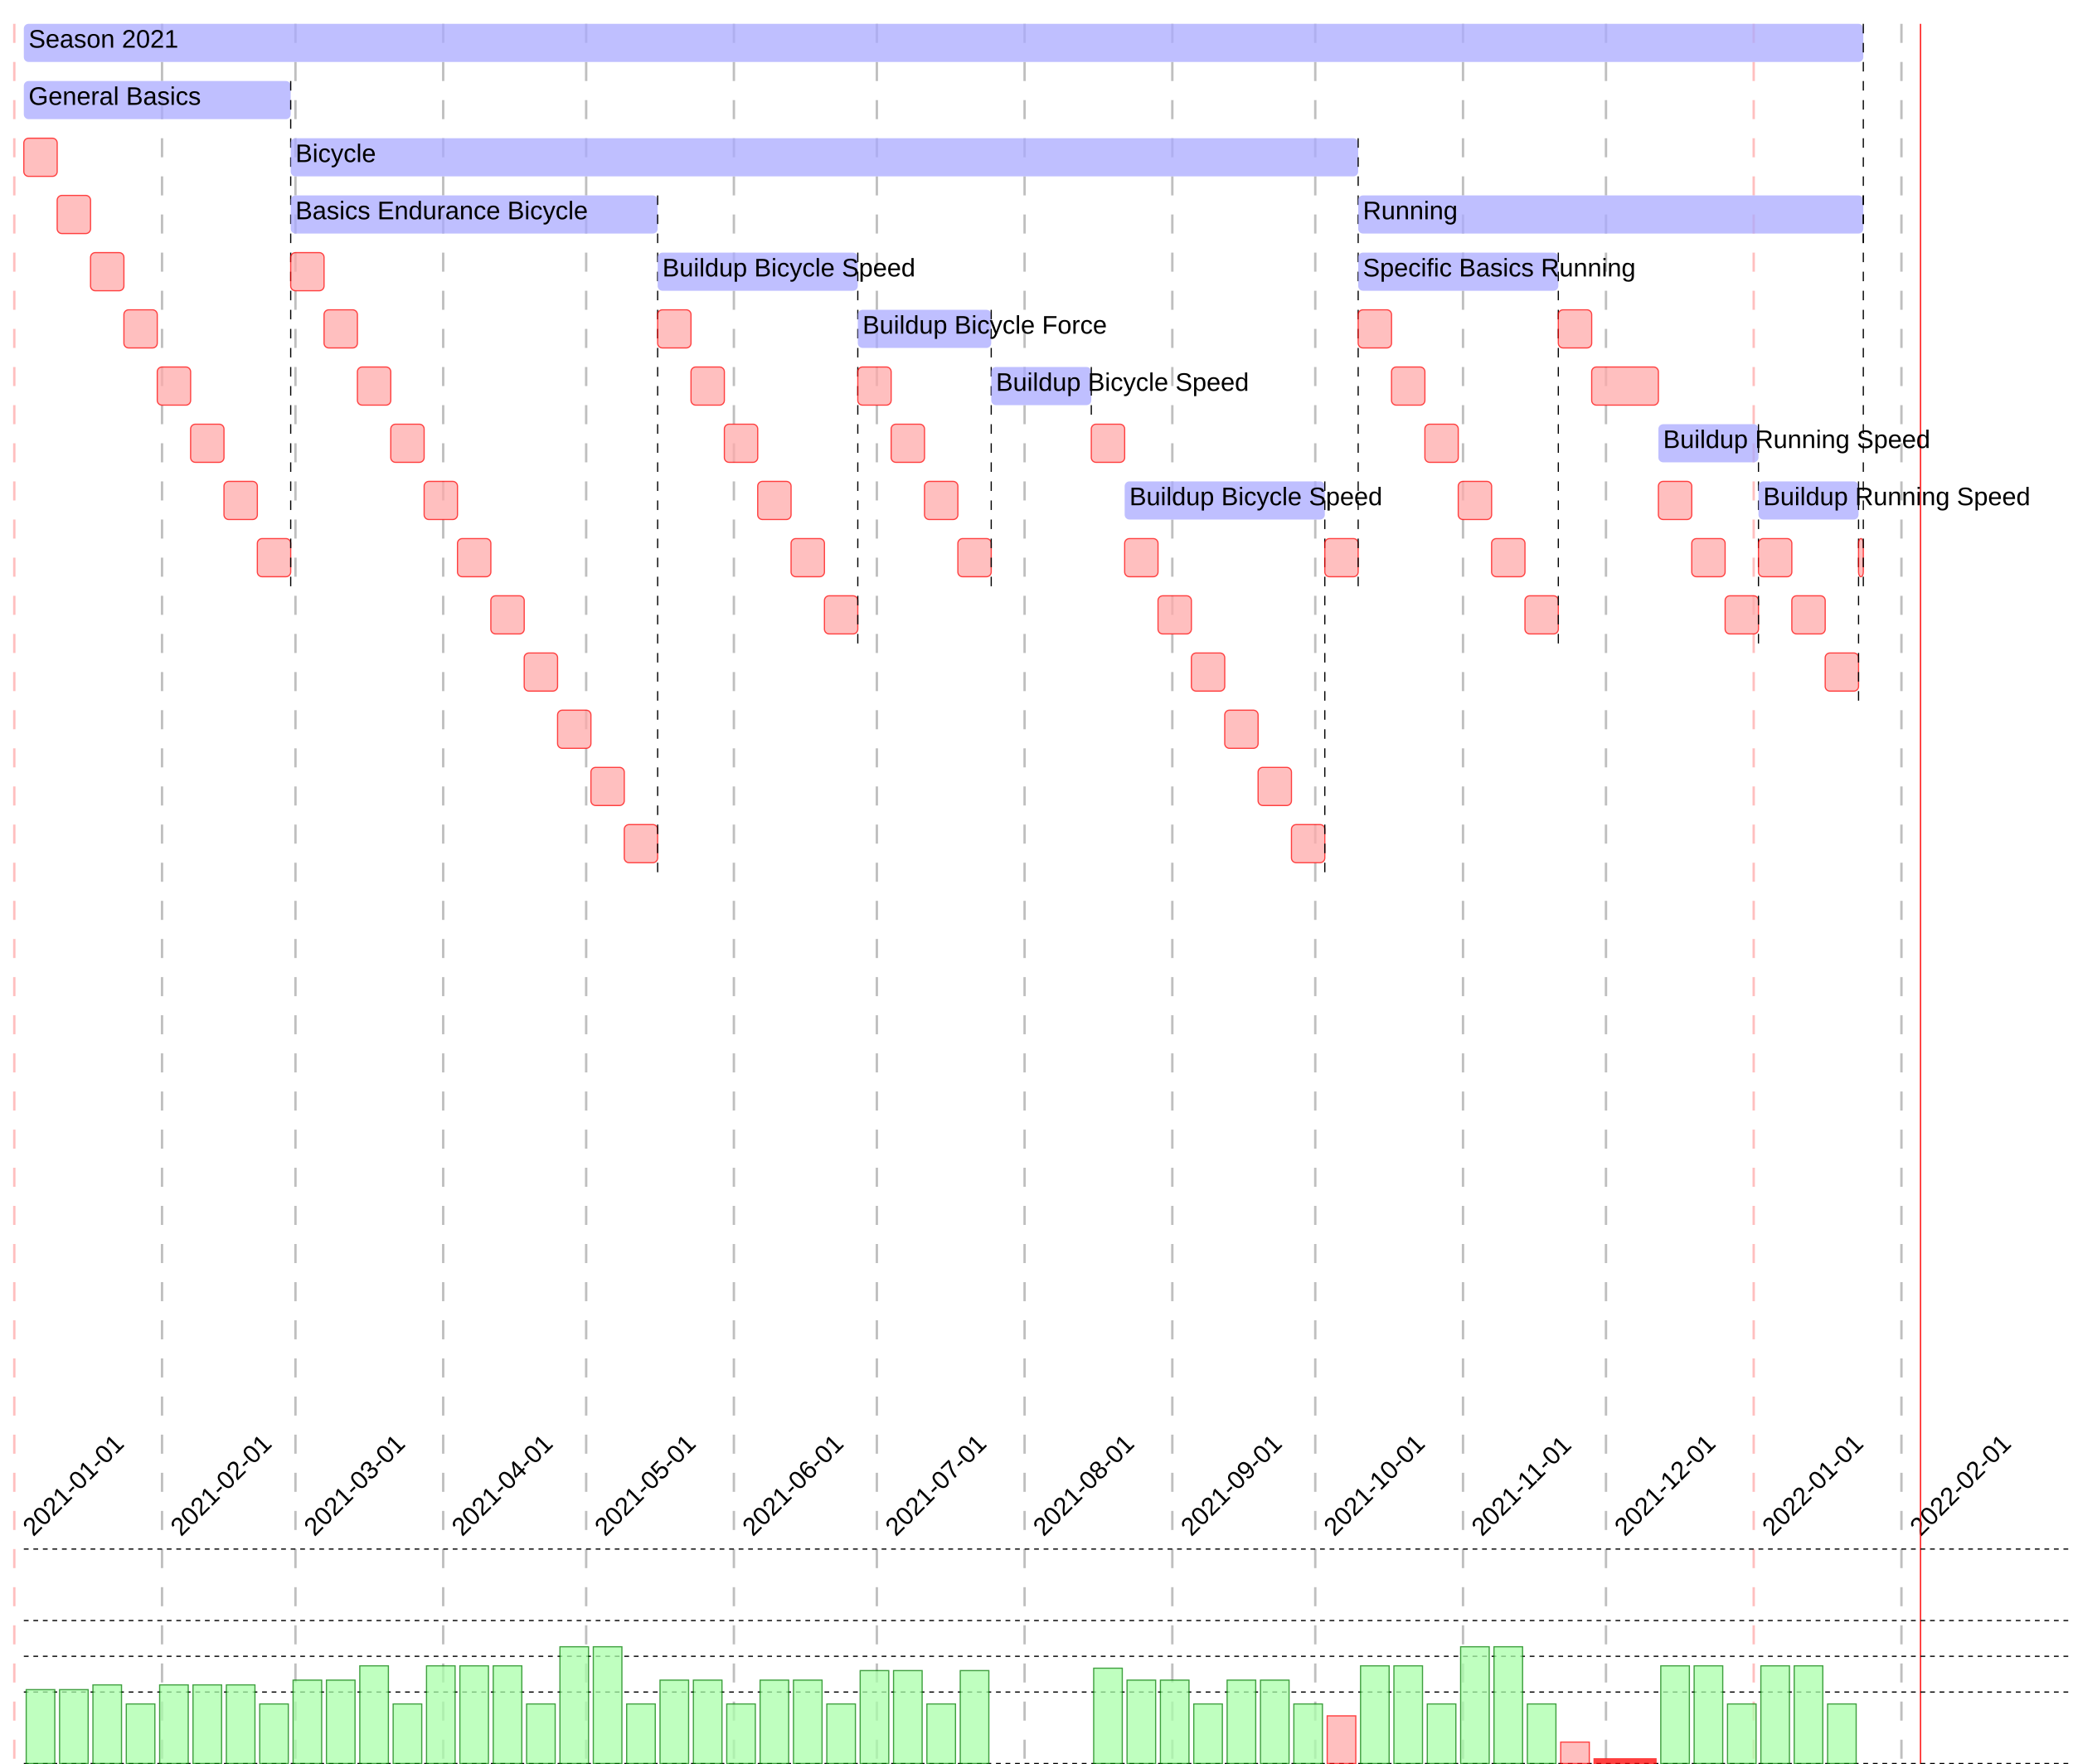
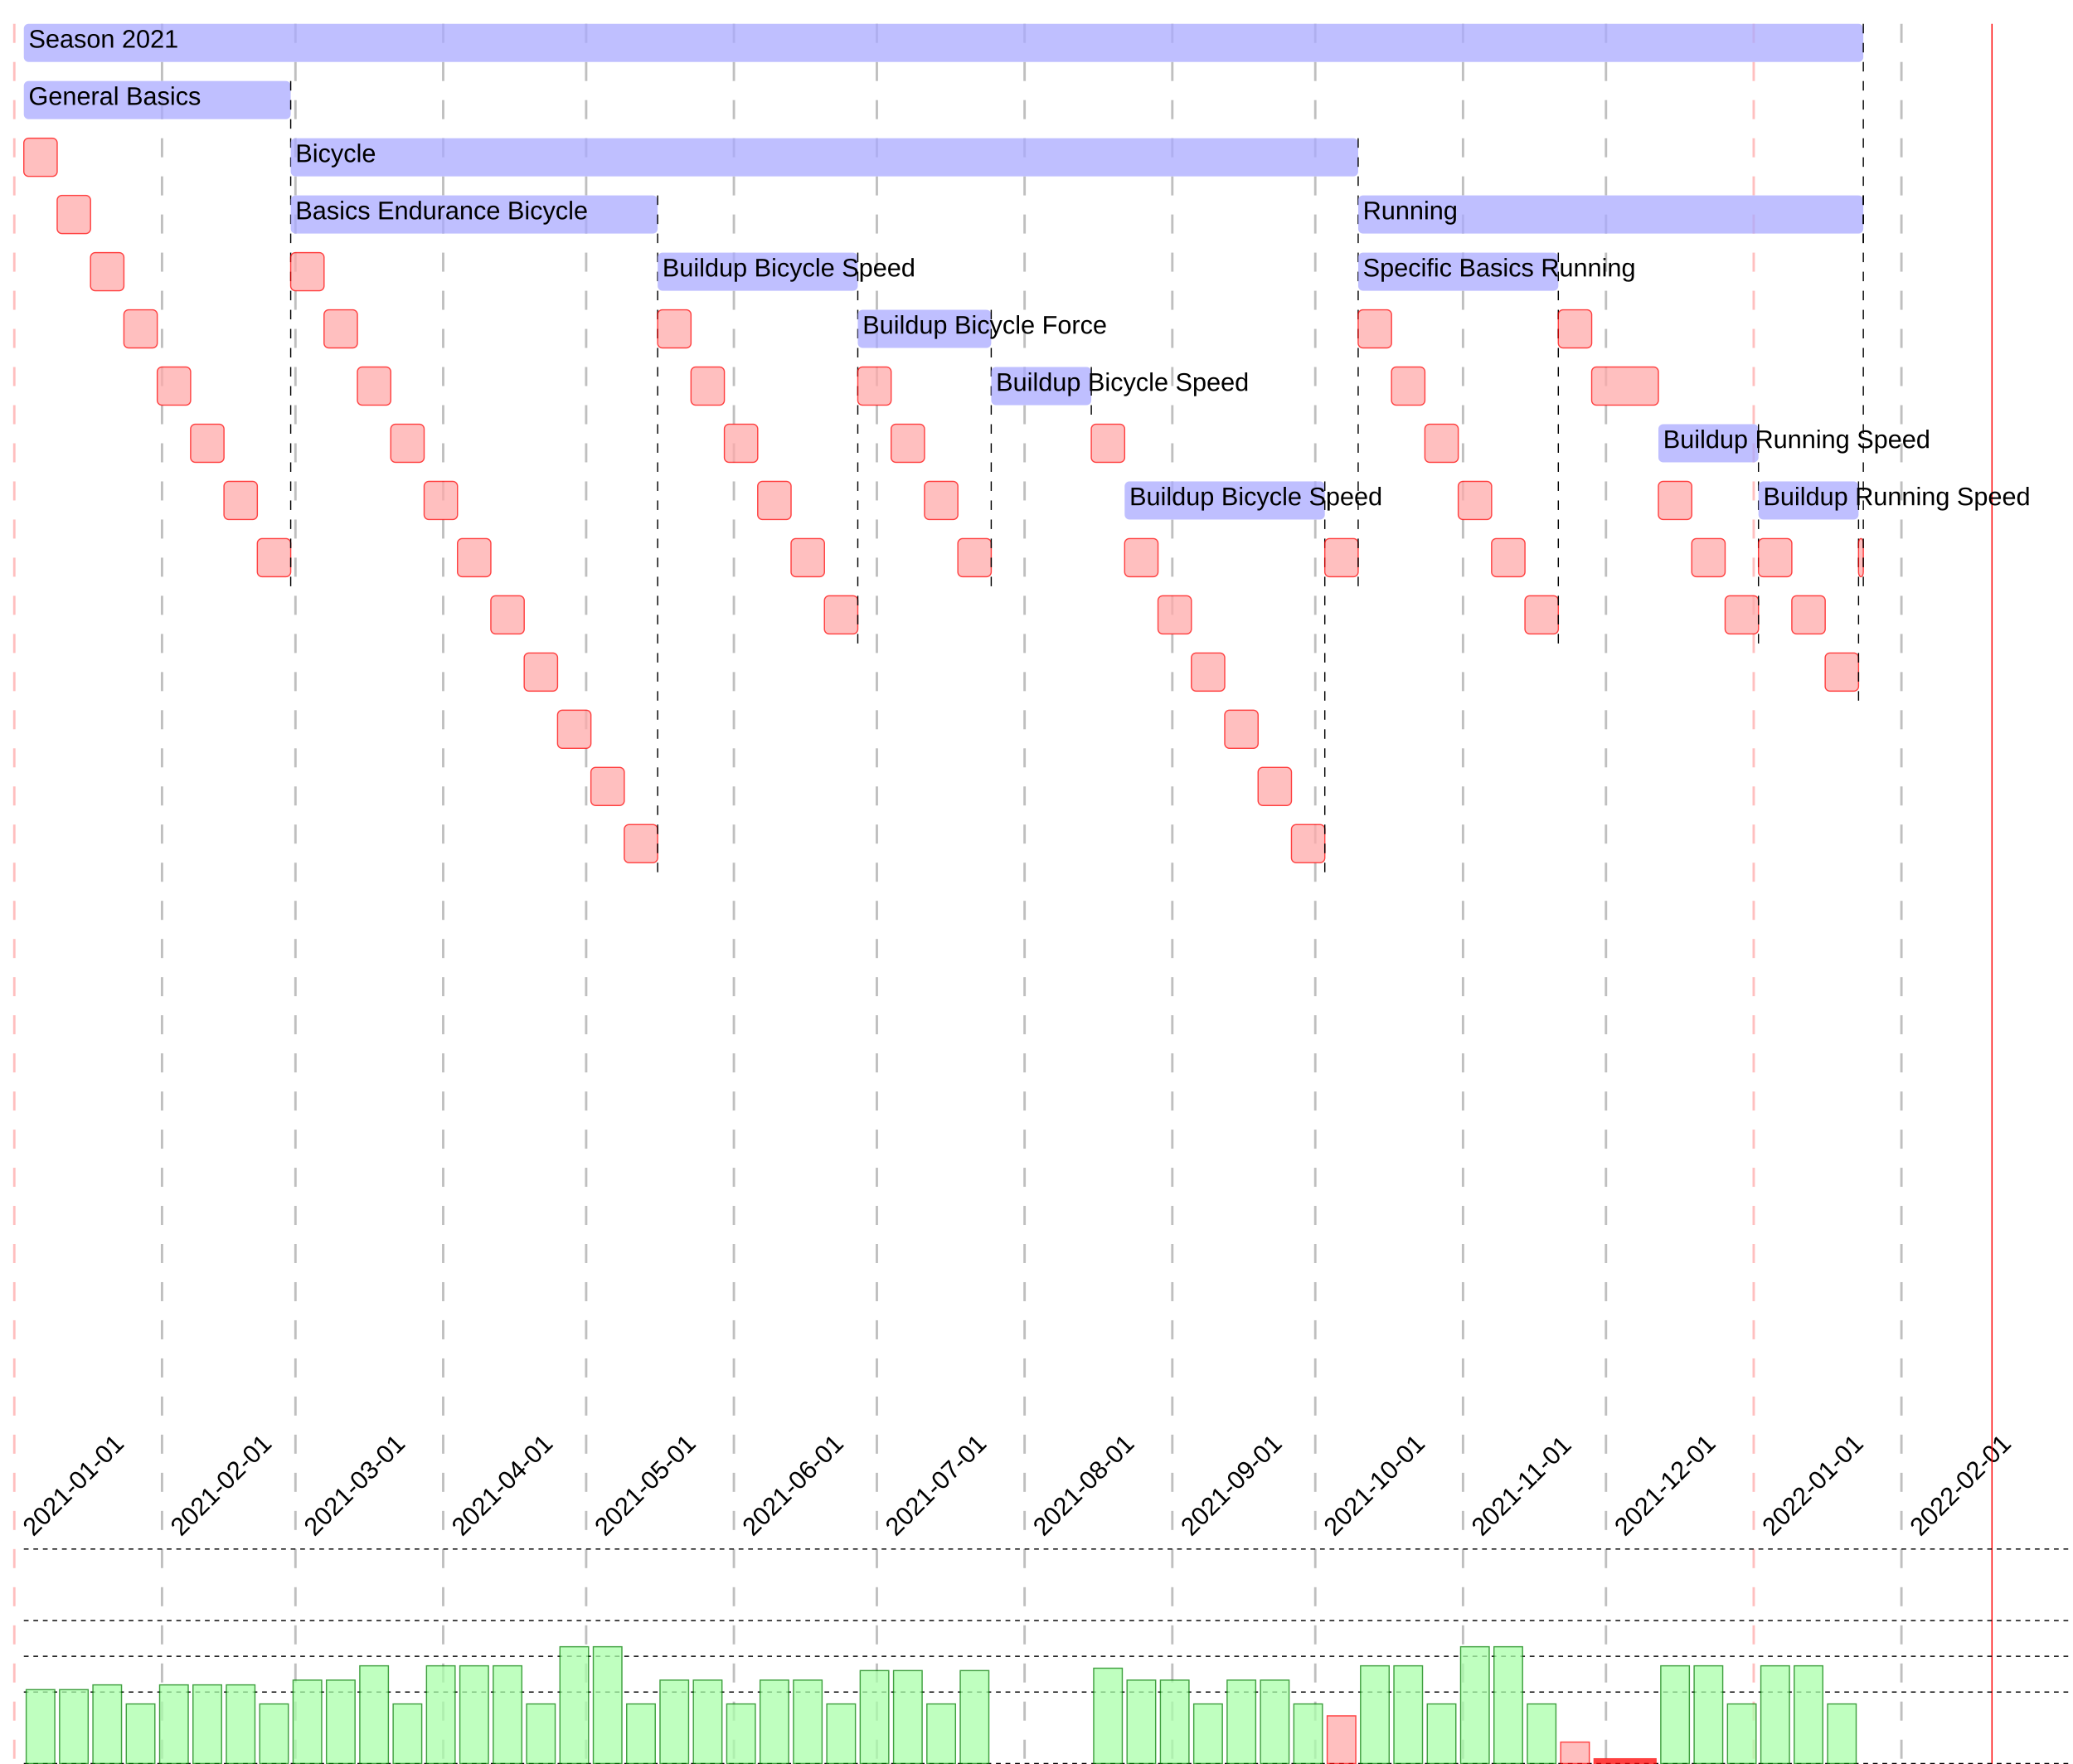
<svg xmlns="http://www.w3.org/2000/svg" baseProfile="full" height="740" version="1.1" width="870">
  <style type="text/css">svg { font-family: Arial; font-size: 8pt; }</style>
  <g transform="translate(10,10)">
    <g>
      <line stroke-dasharray="8" stroke="red" stroke-width="1" opacity="0.25" x1="-4" y1="0" x2="-4" y2="740">
</line>
      <g transform="translate(4,635)">
        <g transform="rotate(-45)">
          <text x="0" y="0">2021-01-01</text>
        </g>
      </g>
      <line stroke-dasharray="8" stroke="black" stroke-width="1" opacity="0.25" x1="58" y1="0" x2="58" y2="740">
</line>
      <g transform="translate(66,635)">
        <g transform="rotate(-45)">
          <text x="0" y="0">2021-02-01</text>
        </g>
      </g>
      <line stroke-dasharray="8" stroke="black" stroke-width="1" opacity="0.25" x1="114" y1="0" x2="114" y2="740">
</line>
      <g transform="translate(122,635)">
        <g transform="rotate(-45)">
          <text x="0" y="0">2021-03-01</text>
        </g>
      </g>
      <line stroke-dasharray="8" stroke="black" stroke-width="1" opacity="0.25" x1="176" y1="0" x2="176" y2="740">
</line>
      <g transform="translate(184,635)">
        <g transform="rotate(-45)">
          <text x="0" y="0">2021-04-01</text>
        </g>
      </g>
      <line stroke-dasharray="8" stroke="black" stroke-width="1" opacity="0.25" x1="236" y1="0" x2="236" y2="740">
</line>
      <g transform="translate(244,635)">
        <g transform="rotate(-45)">
          <text x="0" y="0">2021-05-01</text>
        </g>
      </g>
      <line stroke-dasharray="8" stroke="black" stroke-width="1" opacity="0.25" x1="298" y1="0" x2="298" y2="740">
</line>
      <g transform="translate(306,635)">
        <g transform="rotate(-45)">
          <text x="0" y="0">2021-06-01</text>
        </g>
      </g>
      <line stroke-dasharray="8" stroke="black" stroke-width="1" opacity="0.25" x1="358" y1="0" x2="358" y2="740">
</line>
      <g transform="translate(366,635)">
        <g transform="rotate(-45)">
          <text x="0" y="0">2021-07-01</text>
        </g>
      </g>
      <line stroke-dasharray="8" stroke="black" stroke-width="1" opacity="0.25" x1="420" y1="0" x2="420" y2="740">
</line>
      <g transform="translate(428,635)">
        <g transform="rotate(-45)">
          <text x="0" y="0">2021-08-01</text>
        </g>
      </g>
      <line stroke-dasharray="8" stroke="black" stroke-width="1" opacity="0.25" x1="482" y1="0" x2="482" y2="740">
</line>
      <g transform="translate(490,635)">
        <g transform="rotate(-45)">
          <text x="0" y="0">2021-09-01</text>
        </g>
      </g>
      <line stroke-dasharray="8" stroke="black" stroke-width="1" opacity="0.25" x1="542" y1="0" x2="542" y2="740">
</line>
      <g transform="translate(550,635)">
        <g transform="rotate(-45)">
          <text x="0" y="0">2021-10-01</text>
        </g>
      </g>
      <line stroke-dasharray="8" stroke="black" stroke-width="1" opacity="0.25" x1="604" y1="0" x2="604" y2="740">
</line>
      <g transform="translate(612,635)">
        <g transform="rotate(-45)">
          <text x="0" y="0">2021-11-01</text>
        </g>
      </g>
      <line stroke-dasharray="8" stroke="black" stroke-width="1" opacity="0.25" x1="664" y1="0" x2="664" y2="740">
</line>
      <g transform="translate(672,635)">
        <g transform="rotate(-45)">
          <text x="0" y="0">2021-12-01</text>
        </g>
      </g>
      <line stroke-dasharray="8" stroke="red" stroke-width="1" opacity="0.25" x1="726" y1="0" x2="726" y2="740">
</line>
      <g transform="translate(734,635)">
        <g transform="rotate(-45)">
          <text x="0" y="0">2022-01-01</text>
        </g>
      </g>
      <line stroke-dasharray="8" stroke="black" stroke-width="1" opacity="0.25" x1="788" y1="0" x2="788" y2="740">
</line>
      <g transform="translate(796,635)">
        <g transform="rotate(-45)">
          <text x="0" y="0">2022-02-01</text>
        </g>
      </g>
-       <line stroke="red" stroke-width=".5" x1="796" y1="0" x2="796" y2="740" />
+       <line stroke="red" stroke-width=".5" x1="826" y1="0" x2="826" y2="740" />
    </g>
    <line stroke-dasharray="2" stroke="black" stroke-width=".5" x1="0" y1="730" x2="870" y2="730" />
    <line stroke-dasharray="2" stroke="black" stroke-width=".5" x1="0" y1="700" x2="870" y2="700" />
    <line stroke-dasharray="2" stroke="black" stroke-width=".5" x1="0" y1="685" x2="870" y2="685" />
    <line stroke-dasharray="2" stroke="black" stroke-width=".5" x1="0" y1="670" x2="870" y2="670" />
    <line stroke-dasharray="2" stroke="black" stroke-width=".5" x1="0" y1="640" x2="870" y2="640" />
    <g>
      <rect fill="#aaaaff" opacity=".75" x="0" y="0" height="16" width="772" rx="2">
</rect>
      <text x="2" y="10">Season 2021</text>
      <g>
        <rect fill="#aaaaff" opacity=".75" x="0" y="24" height="16" width="112" rx="2">
</rect>
        <text x="2" y="34">General Basics</text>
        <g>
          <rect opacity=".75" stroke="red" stroke-width=".5" fill="#ffaaaa" x="0" y="48" height="16" width="14" rx="2">
</rect>
          <rect opacity=".75" stroke="green" stroke-width=".5" fill="#aaffaa" x="1" y="699" height="31" width="12">
</rect>
        </g>
        <g>
          <rect opacity=".75" stroke="red" stroke-width=".5" fill="#ffaaaa" x="14" y="72" height="16" width="14" rx="2">
</rect>
          <rect opacity=".75" stroke="green" stroke-width=".5" fill="#aaffaa" x="15" y="699" height="31" width="12">
</rect>
        </g>
        <g>
          <rect opacity=".75" stroke="red" stroke-width=".5" fill="#ffaaaa" x="28" y="96" height="16" width="14" rx="2">
</rect>
          <rect opacity=".75" stroke="green" stroke-width=".5" fill="#aaffaa" x="29" y="697" height="33" width="12">
</rect>
        </g>
        <g>
          <rect opacity=".75" stroke="red" stroke-width=".5" fill="#ffaaaa" x="42" y="120" height="16" width="14" rx="2">
</rect>
          <rect opacity=".75" stroke="green" stroke-width=".5" fill="#aaffaa" x="43" y="705" height="25" width="12">
</rect>
        </g>
        <g>
          <rect opacity=".75" stroke="red" stroke-width=".5" fill="#ffaaaa" x="56" y="144" height="16" width="14" rx="2">
</rect>
          <rect opacity=".75" stroke="green" stroke-width=".5" fill="#aaffaa" x="57" y="697" height="33" width="12">
</rect>
        </g>
        <g>
          <rect opacity=".75" stroke="red" stroke-width=".5" fill="#ffaaaa" x="70" y="168" height="16" width="14" rx="2">
</rect>
          <rect opacity=".75" stroke="green" stroke-width=".5" fill="#aaffaa" x="71" y="697" height="33" width="12">
</rect>
        </g>
        <g>
          <rect opacity=".75" stroke="red" stroke-width=".5" fill="#ffaaaa" x="84" y="192" height="16" width="14" rx="2">
</rect>
          <rect opacity=".75" stroke="green" stroke-width=".5" fill="#aaffaa" x="85" y="697" height="33" width="12">
</rect>
        </g>
        <g>
          <rect opacity=".75" stroke="red" stroke-width=".5" fill="#ffaaaa" x="98" y="216" height="16" width="14" rx="2">
</rect>
          <rect opacity=".75" stroke="green" stroke-width=".5" fill="#aaffaa" x="99" y="705" height="25" width="12">
</rect>
        </g>
        <line stroke-dasharray="4" stroke="black" stroke-width=".5" x1="112" y1="24" x2="112" y2="240" />
      </g>
      <g>
        <rect fill="#aaaaff" opacity=".75" x="112" y="48" height="16" width="448" rx="2">
</rect>
        <text x="114" y="58">Bicycle</text>
        <g>
          <rect fill="#aaaaff" opacity=".75" x="112" y="72" height="16" width="154" rx="2">
</rect>
          <text x="114" y="82">Basics Endurance Bicycle</text>
          <g>
            <rect opacity=".75" stroke="red" stroke-width=".5" fill="#ffaaaa" x="112" y="96" height="16" width="14" rx="2">
</rect>
            <rect opacity=".75" stroke="green" stroke-width=".5" fill="#aaffaa" x="113" y="695" height="35" width="12">
</rect>
          </g>
          <g>
            <rect opacity=".75" stroke="red" stroke-width=".5" fill="#ffaaaa" x="126" y="120" height="16" width="14" rx="2">
</rect>
            <rect opacity=".75" stroke="green" stroke-width=".5" fill="#aaffaa" x="127" y="695" height="35" width="12">
</rect>
          </g>
          <g>
            <rect opacity=".75" stroke="red" stroke-width=".5" fill="#ffaaaa" x="140" y="144" height="16" width="14" rx="2">
</rect>
            <rect opacity=".75" stroke="green" stroke-width=".5" fill="#aaffaa" x="141" y="689" height="41" width="12">
</rect>
          </g>
          <g>
            <rect opacity=".75" stroke="red" stroke-width=".5" fill="#ffaaaa" x="154" y="168" height="16" width="14" rx="2">
</rect>
            <rect opacity=".75" stroke="green" stroke-width=".5" fill="#aaffaa" x="155" y="705" height="25" width="12">
</rect>
          </g>
          <g>
            <rect opacity=".75" stroke="red" stroke-width=".5" fill="#ffaaaa" x="168" y="192" height="16" width="14" rx="2">
</rect>
            <rect opacity=".75" stroke="green" stroke-width=".5" fill="#aaffaa" x="169" y="689" height="41" width="12">
</rect>
          </g>
          <g>
            <rect opacity=".75" stroke="red" stroke-width=".5" fill="#ffaaaa" x="182" y="216" height="16" width="14" rx="2">
</rect>
            <rect opacity=".75" stroke="green" stroke-width=".5" fill="#aaffaa" x="183" y="689" height="41" width="12">
</rect>
          </g>
          <g>
            <rect opacity=".75" stroke="red" stroke-width=".5" fill="#ffaaaa" x="196" y="240" height="16" width="14" rx="2">
</rect>
            <rect opacity=".75" stroke="green" stroke-width=".5" fill="#aaffaa" x="197" y="689" height="41" width="12">
</rect>
          </g>
          <g>
            <rect opacity=".75" stroke="red" stroke-width=".5" fill="#ffaaaa" x="210" y="264" height="16" width="14" rx="2">
</rect>
            <rect opacity=".75" stroke="green" stroke-width=".5" fill="#aaffaa" x="211" y="705" height="25" width="12">
</rect>
          </g>
          <g>
            <rect opacity=".75" stroke="red" stroke-width=".5" fill="#ffaaaa" x="224" y="288" height="16" width="14" rx="2">
</rect>
            <rect opacity=".75" stroke="green" stroke-width=".5" fill="#aaffaa" x="225" y="681" height="49" width="12">
</rect>
          </g>
          <g>
            <rect opacity=".75" stroke="red" stroke-width=".5" fill="#ffaaaa" x="238" y="312" height="16" width="14" rx="2">
</rect>
            <rect opacity=".75" stroke="green" stroke-width=".5" fill="#aaffaa" x="239" y="681" height="49" width="12">
</rect>
          </g>
          <g>
            <rect opacity=".75" stroke="red" stroke-width=".5" fill="#ffaaaa" x="252" y="336" height="16" width="14" rx="2">
</rect>
            <rect opacity=".75" stroke="green" stroke-width=".5" fill="#aaffaa" x="253" y="705" height="25" width="12">
</rect>
          </g>
          <line stroke-dasharray="4" stroke="black" stroke-width=".5" x1="266" y1="72" x2="266" y2="360" />
        </g>
        <g>
          <rect fill="#aaaaff" opacity=".75" x="266" y="96" height="16" width="84" rx="2">
</rect>
          <text x="268" y="106">Buildup Bicycle Speed</text>
          <g>
            <rect opacity=".75" stroke="red" stroke-width=".5" fill="#ffaaaa" x="266" y="120" height="16" width="14" rx="2">
</rect>
            <rect opacity=".75" stroke="green" stroke-width=".5" fill="#aaffaa" x="267" y="695" height="35" width="12">
</rect>
          </g>
          <g>
            <rect opacity=".75" stroke="red" stroke-width=".5" fill="#ffaaaa" x="280" y="144" height="16" width="14" rx="2">
</rect>
            <rect opacity=".75" stroke="green" stroke-width=".5" fill="#aaffaa" x="281" y="695" height="35" width="12">
</rect>
          </g>
          <g>
            <rect opacity=".75" stroke="red" stroke-width=".5" fill="#ffaaaa" x="294" y="168" height="16" width="14" rx="2">
</rect>
            <rect opacity=".75" stroke="green" stroke-width=".5" fill="#aaffaa" x="295" y="705" height="25" width="12">
</rect>
          </g>
          <g>
            <rect opacity=".75" stroke="red" stroke-width=".5" fill="#ffaaaa" x="308" y="192" height="16" width="14" rx="2">
</rect>
            <rect opacity=".75" stroke="green" stroke-width=".5" fill="#aaffaa" x="309" y="695" height="35" width="12">
</rect>
          </g>
          <g>
            <rect opacity=".75" stroke="red" stroke-width=".5" fill="#ffaaaa" x="322" y="216" height="16" width="14" rx="2">
</rect>
            <rect opacity=".75" stroke="green" stroke-width=".5" fill="#aaffaa" x="323" y="695" height="35" width="12">
</rect>
          </g>
          <g>
            <rect opacity=".75" stroke="red" stroke-width=".5" fill="#ffaaaa" x="336" y="240" height="16" width="14" rx="2">
</rect>
            <rect opacity=".75" stroke="green" stroke-width=".5" fill="#aaffaa" x="337" y="705" height="25" width="12">
</rect>
          </g>
          <line stroke-dasharray="4" stroke="black" stroke-width=".5" x1="350" y1="96" x2="350" y2="264" />
        </g>
        <g>
          <rect fill="#aaaaff" opacity=".75" x="350" y="120" height="16" width="56" rx="2">
</rect>
          <text x="352" y="130">Buildup Bicycle Force</text>
          <g>
            <rect opacity=".75" stroke="red" stroke-width=".5" fill="#ffaaaa" x="350" y="144" height="16" width="14" rx="2">
</rect>
            <rect opacity=".75" stroke="green" stroke-width=".5" fill="#aaffaa" x="351" y="691" height="39" width="12">
</rect>
          </g>
          <g>
            <rect opacity=".75" stroke="red" stroke-width=".5" fill="#ffaaaa" x="364" y="168" height="16" width="14" rx="2">
</rect>
            <rect opacity=".75" stroke="green" stroke-width=".5" fill="#aaffaa" x="365" y="691" height="39" width="12">
</rect>
          </g>
          <g>
            <rect opacity=".75" stroke="red" stroke-width=".5" fill="#ffaaaa" x="378" y="192" height="16" width="14" rx="2">
</rect>
            <rect opacity=".75" stroke="green" stroke-width=".5" fill="#aaffaa" x="379" y="705" height="25" width="12">
</rect>
          </g>
          <g>
            <rect opacity=".75" stroke="red" stroke-width=".5" fill="#ffaaaa" x="392" y="216" height="16" width="14" rx="2">
</rect>
            <rect opacity=".75" stroke="green" stroke-width=".5" fill="#aaffaa" x="393" y="691" height="39" width="12">
</rect>
          </g>
          <line stroke-dasharray="4" stroke="black" stroke-width=".5" x1="406" y1="120" x2="406" y2="240" />
        </g>
        <g>
          <rect fill="#aaaaff" opacity=".75" x="406" y="144" height="16" width="42" rx="2">
</rect>
          <text x="408" y="154">Buildup Bicycle Speed</text>
          <line stroke-dasharray="4" stroke="black" stroke-width=".5" x1="448" y1="144" x2="448" y2="168" />
        </g>
        <g>
          <rect opacity=".75" stroke="red" stroke-width=".5" fill="#ffaaaa" x="448" y="168" height="16" width="14" rx="2">
</rect>
          <rect opacity=".75" stroke="green" stroke-width=".5" fill="#aaffaa" x="449" y="690" height="40" width="12">
</rect>
        </g>
        <g>
          <rect fill="#aaaaff" opacity=".75" x="462" y="192" height="16" width="84" rx="2">
</rect>
          <text x="464" y="202">Buildup Bicycle Speed</text>
          <g>
            <rect opacity=".75" stroke="red" stroke-width=".5" fill="#ffaaaa" x="462" y="216" height="16" width="14" rx="2">
</rect>
            <rect opacity=".75" stroke="green" stroke-width=".5" fill="#aaffaa" x="463" y="695" height="35" width="12">
</rect>
          </g>
          <g>
            <rect opacity=".75" stroke="red" stroke-width=".5" fill="#ffaaaa" x="476" y="240" height="16" width="14" rx="2">
</rect>
            <rect opacity=".75" stroke="green" stroke-width=".5" fill="#aaffaa" x="477" y="695" height="35" width="12">
</rect>
          </g>
          <g>
            <rect opacity=".75" stroke="red" stroke-width=".5" fill="#ffaaaa" x="490" y="264" height="16" width="14" rx="2">
</rect>
            <rect opacity=".75" stroke="green" stroke-width=".5" fill="#aaffaa" x="491" y="705" height="25" width="12">
</rect>
          </g>
          <g>
            <rect opacity=".75" stroke="red" stroke-width=".5" fill="#ffaaaa" x="504" y="288" height="16" width="14" rx="2">
</rect>
            <rect opacity=".75" stroke="green" stroke-width=".5" fill="#aaffaa" x="505" y="695" height="35" width="12">
</rect>
          </g>
          <g>
            <rect opacity=".75" stroke="red" stroke-width=".5" fill="#ffaaaa" x="518" y="312" height="16" width="14" rx="2">
</rect>
            <rect opacity=".75" stroke="green" stroke-width=".5" fill="#aaffaa" x="519" y="695" height="35" width="12">
</rect>
          </g>
          <g>
            <rect opacity=".75" stroke="red" stroke-width=".5" fill="#ffaaaa" x="532" y="336" height="16" width="14" rx="2">
</rect>
            <rect opacity=".75" stroke="green" stroke-width=".5" fill="#aaffaa" x="533" y="705" height="25" width="12">
</rect>
          </g>
          <line stroke-dasharray="4" stroke="black" stroke-width=".5" x1="546" y1="192" x2="546" y2="360" />
        </g>
        <g>
          <rect opacity=".75" stroke="red" stroke-width=".5" fill="#ffaaaa" x="546" y="216" height="16" width="14" rx="2">
</rect>
          <rect opacity=".75" stroke="red" stroke-width=".5" fill="#ffaaaa" x="547" y="710" height="20" width="12">
</rect>
        </g>
        <line stroke-dasharray="4" stroke="black" stroke-width=".5" x1="560" y1="48" x2="560" y2="240" />
      </g>
      <g>
        <rect fill="#aaaaff" opacity=".75" x="560" y="72" height="16" width="212" rx="2">
</rect>
        <text x="562" y="82">Running</text>
        <g>
          <rect fill="#aaaaff" opacity=".75" x="560" y="96" height="16" width="84" rx="2">
</rect>
          <text x="562" y="106">Specific Basics Running</text>
          <g>
            <rect opacity=".75" stroke="red" stroke-width=".5" fill="#ffaaaa" x="560" y="120" height="16" width="14" rx="2">
</rect>
            <rect opacity=".75" stroke="green" stroke-width=".5" fill="#aaffaa" x="561" y="689" height="41" width="12">
</rect>
          </g>
          <g>
            <rect opacity=".75" stroke="red" stroke-width=".5" fill="#ffaaaa" x="574" y="144" height="16" width="14" rx="2">
</rect>
            <rect opacity=".75" stroke="green" stroke-width=".5" fill="#aaffaa" x="575" y="689" height="41" width="12">
</rect>
          </g>
          <g>
            <rect opacity=".75" stroke="red" stroke-width=".5" fill="#ffaaaa" x="588" y="168" height="16" width="14" rx="2">
</rect>
            <rect opacity=".75" stroke="green" stroke-width=".5" fill="#aaffaa" x="589" y="705" height="25" width="12">
</rect>
          </g>
          <g>
            <rect opacity=".75" stroke="red" stroke-width=".5" fill="#ffaaaa" x="602" y="192" height="16" width="14" rx="2">
</rect>
            <rect opacity=".75" stroke="green" stroke-width=".5" fill="#aaffaa" x="603" y="681" height="49" width="12">
</rect>
          </g>
          <g>
            <rect opacity=".75" stroke="red" stroke-width=".5" fill="#ffaaaa" x="616" y="216" height="16" width="14" rx="2">
</rect>
            <rect opacity=".75" stroke="green" stroke-width=".5" fill="#aaffaa" x="617" y="681" height="49" width="12">
</rect>
          </g>
          <g>
            <rect opacity=".75" stroke="red" stroke-width=".5" fill="#ffaaaa" x="630" y="240" height="16" width="14" rx="2">
</rect>
            <rect opacity=".75" stroke="green" stroke-width=".5" fill="#aaffaa" x="631" y="705" height="25" width="12">
</rect>
          </g>
          <line stroke-dasharray="4" stroke="black" stroke-width=".5" x1="644" y1="96" x2="644" y2="264" />
        </g>
        <g>
          <rect opacity=".75" stroke="red" stroke-width=".5" fill="#ffaaaa" x="644" y="120" height="16" width="14" rx="2">
</rect>
          <rect opacity=".75" stroke="red" stroke-width=".5" fill="#ffaaaa" x="645" y="721" height="9" width="12">
</rect>
        </g>
        <g>
          <rect opacity=".75" stroke="red" stroke-width=".5" fill="#ffaaaa" x="658" y="144" height="16" width="28" rx="2">
</rect>
          <rect opacity=".75" stroke="red" stroke-width=".5" fill="red" x="659" y="728" height="2" width="26">
</rect>
        </g>
        <g>
          <rect fill="#aaaaff" opacity=".75" x="686" y="168" height="16" width="42" rx="2">
</rect>
          <text x="688" y="178">Buildup Running Speed</text>
          <g>
            <rect opacity=".75" stroke="red" stroke-width=".5" fill="#ffaaaa" x="686" y="192" height="16" width="14" rx="2">
</rect>
            <rect opacity=".75" stroke="green" stroke-width=".5" fill="#aaffaa" x="687" y="689" height="41" width="12">
</rect>
          </g>
          <g>
            <rect opacity=".75" stroke="red" stroke-width=".5" fill="#ffaaaa" x="700" y="216" height="16" width="14" rx="2">
</rect>
            <rect opacity=".75" stroke="green" stroke-width=".5" fill="#aaffaa" x="701" y="689" height="41" width="12">
</rect>
          </g>
          <g>
            <rect opacity=".75" stroke="red" stroke-width=".5" fill="#ffaaaa" x="714" y="240" height="16" width="14" rx="2">
</rect>
            <rect opacity=".75" stroke="green" stroke-width=".5" fill="#aaffaa" x="715" y="705" height="25" width="12">
</rect>
          </g>
          <line stroke-dasharray="4" stroke="black" stroke-width=".5" x1="728" y1="168" x2="728" y2="264" />
        </g>
        <g>
          <rect fill="#aaaaff" opacity=".75" x="728" y="192" height="16" width="42" rx="2">
</rect>
          <text x="730" y="202">Buildup Running Speed</text>
          <g>
            <rect opacity=".75" stroke="red" stroke-width=".5" fill="#ffaaaa" x="728" y="216" height="16" width="14" rx="2">
</rect>
            <rect opacity=".75" stroke="green" stroke-width=".5" fill="#aaffaa" x="729" y="689" height="41" width="12">
</rect>
          </g>
          <g>
            <rect opacity=".75" stroke="red" stroke-width=".5" fill="#ffaaaa" x="742" y="240" height="16" width="14" rx="2">
</rect>
            <rect opacity=".75" stroke="green" stroke-width=".5" fill="#aaffaa" x="743" y="689" height="41" width="12">
</rect>
          </g>
          <g>
            <rect opacity=".75" stroke="red" stroke-width=".5" fill="#ffaaaa" x="756" y="264" height="16" width="14" rx="2">
</rect>
            <rect opacity=".75" stroke="green" stroke-width=".5" fill="#aaffaa" x="757" y="705" height="25" width="12">
</rect>
          </g>
          <line stroke-dasharray="4" stroke="black" stroke-width=".5" x1="770" y1="192" x2="770" y2="288" />
        </g>
        <g>
          <rect opacity=".75" stroke="red" stroke-width=".5" fill="#ffaaaa" x="770" y="216" height="16" width="2" rx="2">
</rect>
          <rect opacity=".75" stroke="green" stroke-width=".5" fill="#aaffaa" x="771" y="695" height="35" width="0">
</rect>
        </g>
        <line stroke-dasharray="4" stroke="black" stroke-width=".5" x1="772" y1="72" x2="772" y2="240" />
      </g>
      <line stroke-dasharray="4" stroke="black" stroke-width=".5" x1="772" y1="0" x2="772" y2="96" />
    </g>
  </g>
</svg>
